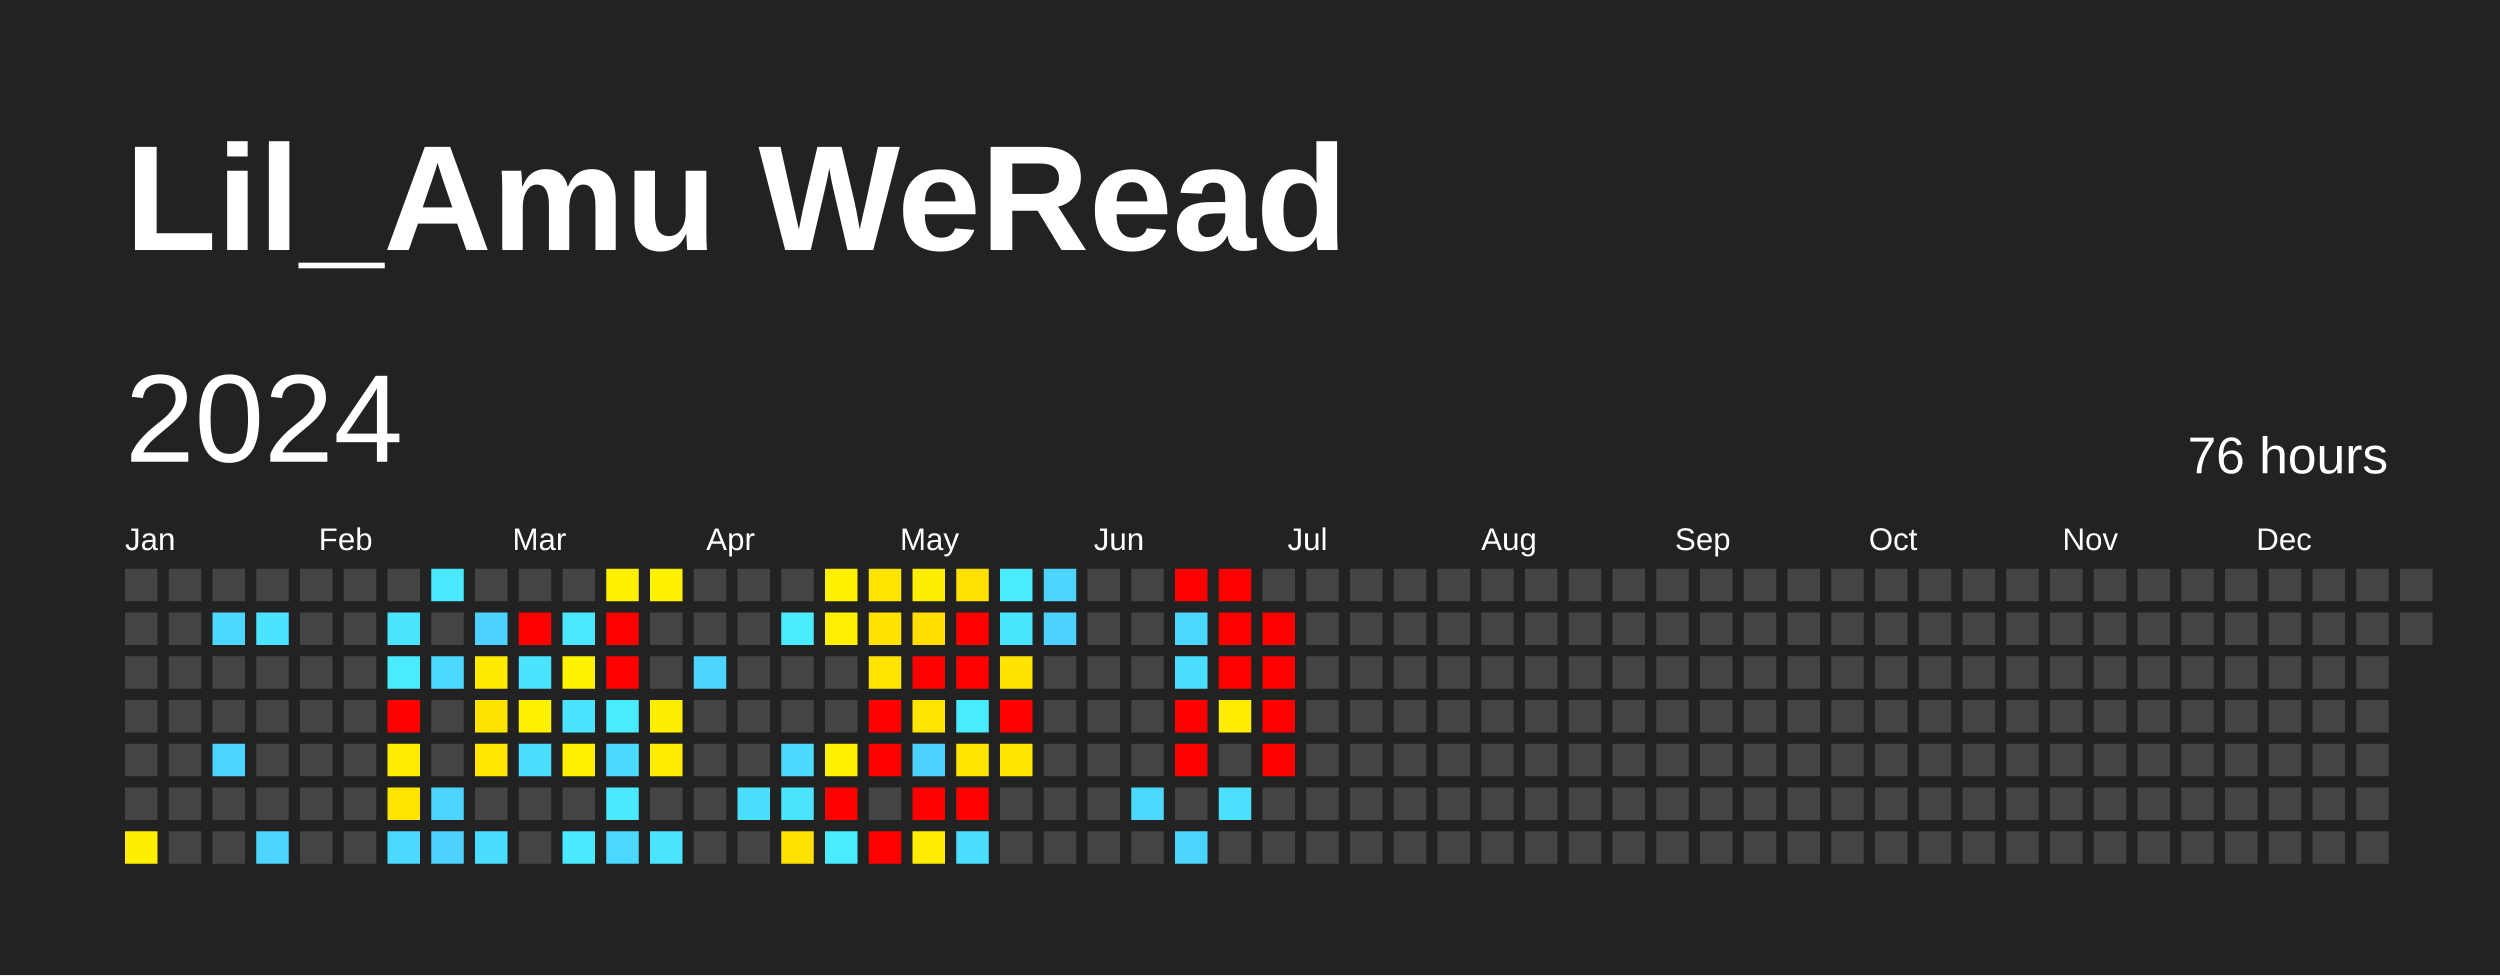
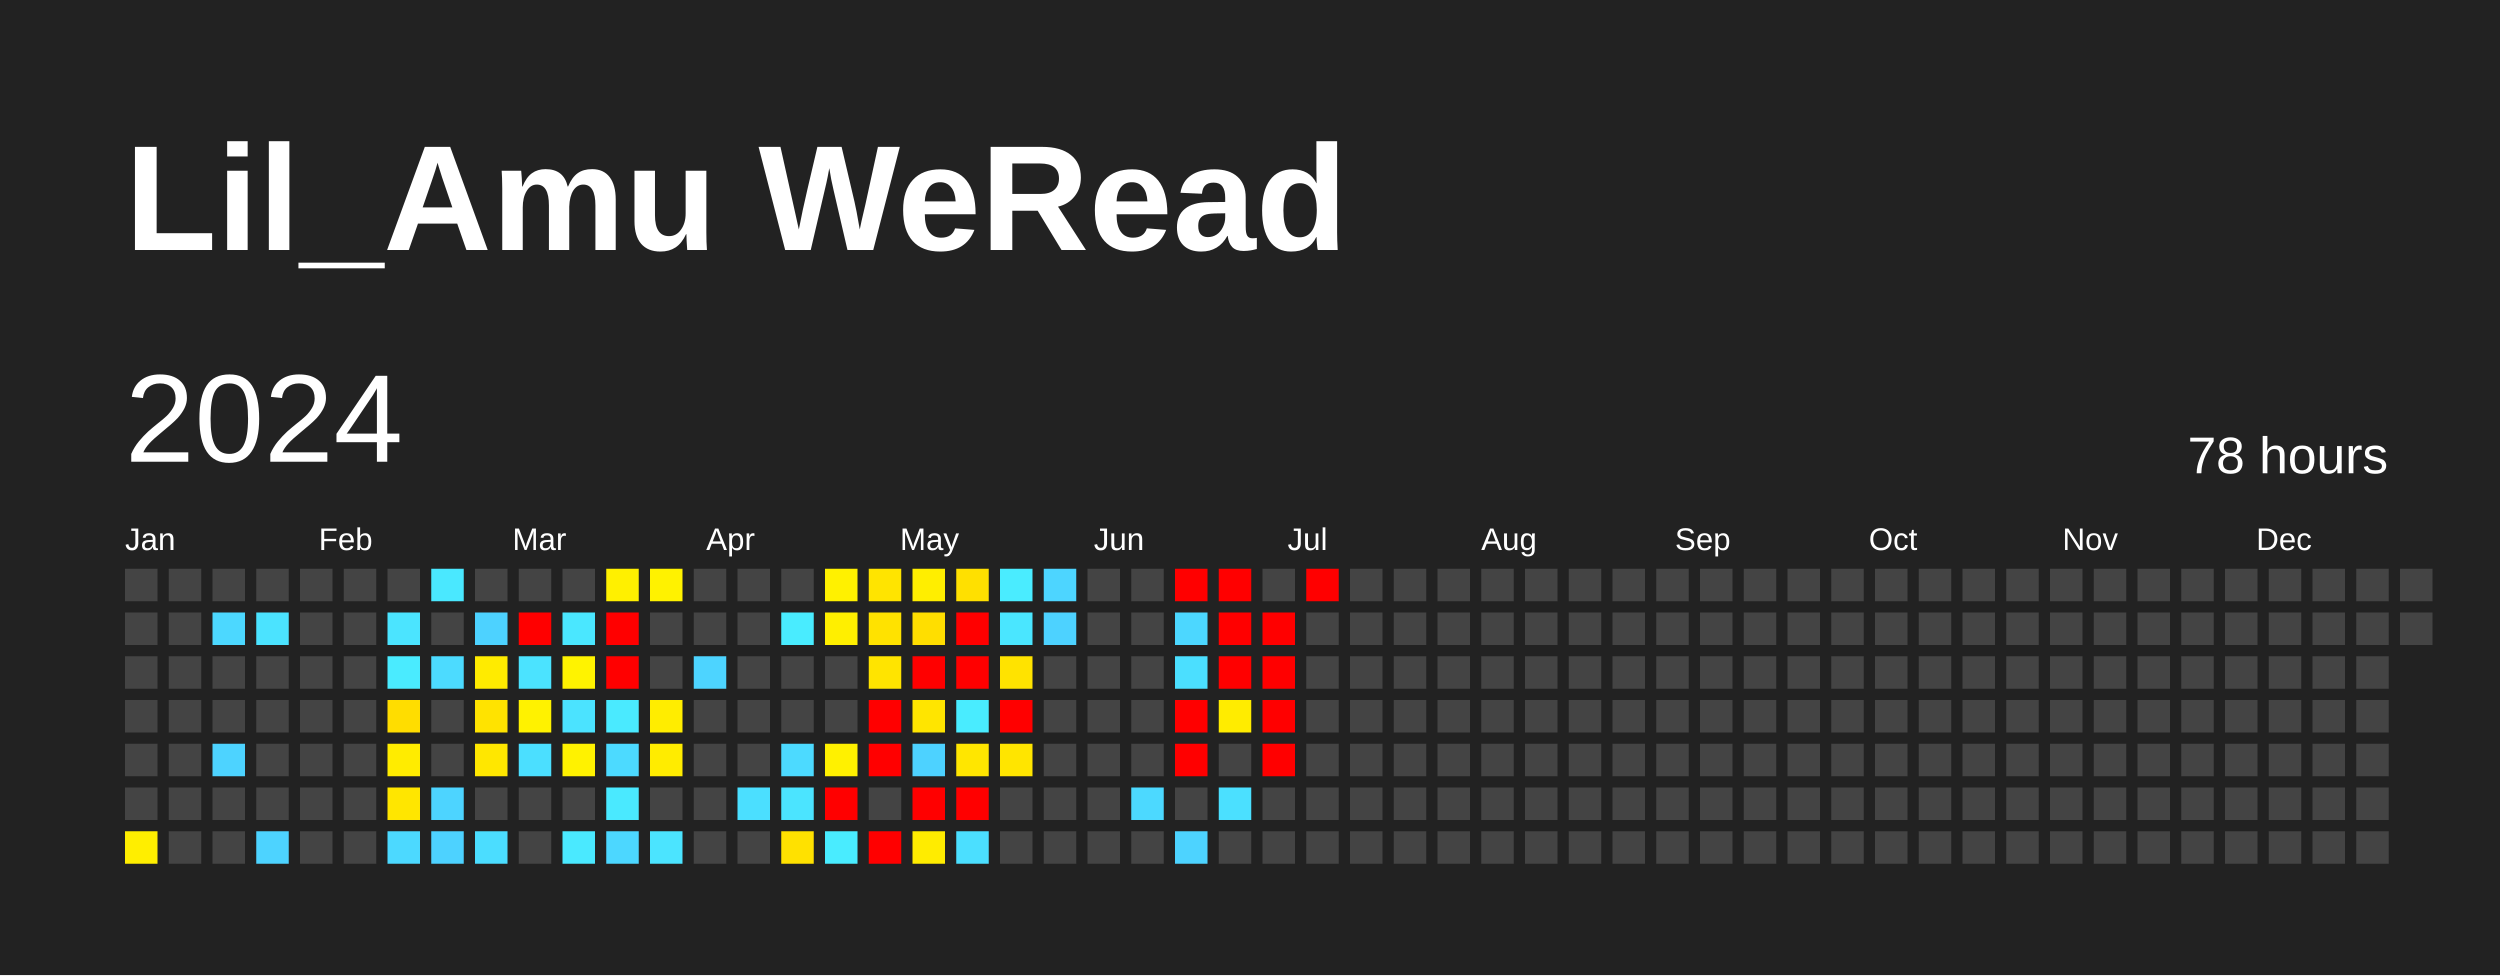
<svg xmlns="http://www.w3.org/2000/svg" baseProfile="full" height="78mm" version="1.1" viewBox="0,0,200,78" width="200mm">
  <defs />
  <rect fill="#222222" height="78" width="200" x="0" y="0" />
  <text fill="#FFFFFF" style="font-size:12px; font-family:Arial; font-weight:bold;" x="10" y="20">Lil_Amu WeRead</text>
  <text dominant-baseline="hanging" fill="#FFFFFF" style="font-size:10.0px; font-family:Arial;" x="10" y="30">2024</text>
-   <text dominant-baseline="hanging" fill="#FFFFFF" style="font-size:4.125px; font-family:Arial;" x="175" y="35">76 hours</text>
+   <text dominant-baseline="hanging" fill="#FFFFFF" style="font-size:4.125px; font-family:Arial;" x="175" y="35">78 hours</text>
  <text fill="#FFFFFF" style="font-size:2.5px; font-family:Arial" x="10.0" y="44">Jan</text>
  <text fill="#FFFFFF" style="font-size:2.5px; font-family:Arial" x="25.5" y="44">Feb</text>
  <text fill="#FFFFFF" style="font-size:2.5px; font-family:Arial" x="41.0" y="44">Mar</text>
  <text fill="#FFFFFF" style="font-size:2.5px; font-family:Arial" x="56.5" y="44">Apr</text>
  <text fill="#FFFFFF" style="font-size:2.5px; font-family:Arial" x="72.0" y="44">May</text>
  <text fill="#FFFFFF" style="font-size:2.5px; font-family:Arial" x="87.5" y="44">Jun</text>
  <text fill="#FFFFFF" style="font-size:2.5px; font-family:Arial" x="103.0" y="44">Jul</text>
  <text fill="#FFFFFF" style="font-size:2.5px; font-family:Arial" x="118.5" y="44">Aug</text>
  <text fill="#FFFFFF" style="font-size:2.5px; font-family:Arial" x="134.0" y="44">Sep</text>
  <text fill="#FFFFFF" style="font-size:2.5px; font-family:Arial" x="149.5" y="44">Oct</text>
  <text fill="#FFFFFF" style="font-size:2.5px; font-family:Arial" x="165.0" y="44">Nov</text>
  <text fill="#FFFFFF" style="font-size:2.5px; font-family:Arial" x="180.5" y="44">Dec</text>
  <rect fill="#444444" height="2.6" width="2.6" x="10.0" y="45.5" />
  <rect fill="#444444" height="2.6" width="2.6" x="10.0" y="49.0" />
  <rect fill="#444444" height="2.6" width="2.6" x="10.0" y="52.5" />
  <rect fill="#444444" height="2.6" width="2.6" x="10.0" y="56.0" />
  <rect fill="#444444" height="2.6" width="2.6" x="10.0" y="59.5" />
  <rect fill="#444444" height="2.6" width="2.6" x="10.0" y="63.0" />
  <rect fill="#ffee00" height="2.6" width="2.6" x="10.0" y="66.5" />
  <rect fill="#444444" height="2.6" width="2.6" x="13.5" y="45.5" />
  <rect fill="#444444" height="2.6" width="2.6" x="13.5" y="49.0" />
  <rect fill="#444444" height="2.6" width="2.6" x="13.5" y="52.5" />
  <rect fill="#444444" height="2.6" width="2.6" x="13.5" y="56.0" />
  <rect fill="#444444" height="2.6" width="2.6" x="13.5" y="59.5" />
  <rect fill="#444444" height="2.6" width="2.6" x="13.5" y="63.0" />
  <rect fill="#444444" height="2.6" width="2.6" x="13.5" y="66.5" />
  <rect fill="#444444" height="2.6" width="2.6" x="17.0" y="45.5" />
  <rect fill="#4cd8ff" height="2.6" width="2.6" x="17.0" y="49.0" />
  <rect fill="#444444" height="2.6" width="2.6" x="17.0" y="52.5" />
  <rect fill="#444444" height="2.6" width="2.6" x="17.0" y="56.0" />
  <rect fill="#4dd3ff" height="2.6" width="2.6" x="17.0" y="59.5" />
  <rect fill="#444444" height="2.6" width="2.6" x="17.0" y="63.0" />
  <rect fill="#444444" height="2.6" width="2.6" x="17.0" y="66.5" />
  <rect fill="#444444" height="2.6" width="2.6" x="20.5" y="45.5" />
  <rect fill="#4be3ff" height="2.6" width="2.6" x="20.5" y="49.0" />
  <rect fill="#444444" height="2.6" width="2.6" x="20.5" y="52.5" />
  <rect fill="#444444" height="2.6" width="2.6" x="20.5" y="56.0" />
  <rect fill="#444444" height="2.6" width="2.6" x="20.5" y="59.5" />
  <rect fill="#444444" height="2.6" width="2.6" x="20.5" y="63.0" />
  <rect fill="#4dd3ff" height="2.6" width="2.6" x="20.5" y="66.5" />
  <rect fill="#444444" height="2.6" width="2.6" x="24.0" y="45.5" />
  <rect fill="#444444" height="2.6" width="2.6" x="24.0" y="49.0" />
  <rect fill="#444444" height="2.6" width="2.6" x="24.0" y="52.5" />
  <rect fill="#444444" height="2.6" width="2.6" x="24.0" y="56.0" />
  <rect fill="#444444" height="2.6" width="2.6" x="24.0" y="59.5" />
  <rect fill="#444444" height="2.6" width="2.6" x="24.0" y="63.0" />
  <rect fill="#444444" height="2.6" width="2.6" x="24.0" y="66.5" />
  <rect fill="#444444" height="2.6" width="2.6" x="27.5" y="45.5" />
  <rect fill="#444444" height="2.6" width="2.6" x="27.5" y="49.0" />
  <rect fill="#444444" height="2.6" width="2.6" x="27.5" y="52.5" />
  <rect fill="#444444" height="2.6" width="2.6" x="27.5" y="56.0" />
  <rect fill="#444444" height="2.6" width="2.6" x="27.5" y="59.5" />
  <rect fill="#444444" height="2.6" width="2.6" x="27.5" y="63.0" />
  <rect fill="#444444" height="2.6" width="2.6" x="27.5" y="66.5" />
  <rect fill="#444444" height="2.6" width="2.6" x="31.0" y="45.5" />
  <rect fill="#4be4ff" height="2.6" width="2.6" x="31.0" y="49.0" />
  <rect fill="#4aebff" height="2.6" width="2.6" x="31.0" y="52.5" />
-   <rect fill="red" height="2.6" width="2.6" x="31.0" y="56.0" />
+   <rect fill="#ffdd00" height="2.6" width="2.6" x="31.0" y="56.0" />
  <rect fill="#ffec00" height="2.6" width="2.6" x="31.0" y="59.5" />
  <rect fill="#ffe600" height="2.6" width="2.6" x="31.0" y="63.0" />
  <rect fill="#4cd9ff" height="2.6" width="2.6" x="31.0" y="66.5" />
  <rect fill="#4ae8ff" height="2.6" width="2.6" x="34.5" y="45.5" />
  <rect fill="#444444" height="2.6" width="2.6" x="34.5" y="49.0" />
  <rect fill="#4cdbff" height="2.6" width="2.6" x="34.5" y="52.5" />
  <rect fill="#444444" height="2.6" width="2.6" x="34.5" y="56.0" />
  <rect fill="#444444" height="2.6" width="2.6" x="34.5" y="59.5" />
  <rect fill="#4dd4ff" height="2.6" width="2.6" x="34.5" y="63.0" />
  <rect fill="#4dd2ff" height="2.6" width="2.6" x="34.5" y="66.5" />
  <rect fill="#444444" height="2.6" width="2.6" x="38.0" y="45.5" />
  <rect fill="#4dd2ff" height="2.6" width="2.6" x="38.0" y="49.0" />
  <rect fill="#ffeb00" height="2.6" width="2.6" x="38.0" y="52.5" />
  <rect fill="#ffe300" height="2.6" width="2.6" x="38.0" y="56.0" />
  <rect fill="#ffe700" height="2.6" width="2.6" x="38.0" y="59.5" />
  <rect fill="#444444" height="2.6" width="2.6" x="38.0" y="63.0" />
  <rect fill="#4bddff" height="2.6" width="2.6" x="38.0" y="66.5" />
  <rect fill="#444444" height="2.6" width="2.6" x="41.5" y="45.5" />
  <rect fill="red" height="2.6" width="2.6" x="41.5" y="49.0" />
  <rect fill="#4be3ff" height="2.6" width="2.6" x="41.5" y="52.5" />
  <rect fill="#fff200" height="2.6" width="2.6" x="41.5" y="56.0" />
  <rect fill="#4bdfff" height="2.6" width="2.6" x="41.5" y="59.5" />
  <rect fill="#444444" height="2.6" width="2.6" x="41.5" y="63.0" />
  <rect fill="#444444" height="2.6" width="2.6" x="41.5" y="66.5" />
  <rect fill="#444444" height="2.6" width="2.6" x="45.0" y="45.5" />
  <rect fill="#4ae7ff" height="2.6" width="2.6" x="45.0" y="49.0" />
  <rect fill="#fff300" height="2.6" width="2.6" x="45.0" y="52.5" />
  <rect fill="#4be3ff" height="2.6" width="2.6" x="45.0" y="56.0" />
  <rect fill="#fff200" height="2.6" width="2.6" x="45.0" y="59.5" />
  <rect fill="#444444" height="2.6" width="2.6" x="45.0" y="63.0" />
  <rect fill="#4ae9ff" height="2.6" width="2.6" x="45.0" y="66.5" />
  <rect fill="#fff000" height="2.6" width="2.6" x="48.5" y="45.5" />
  <rect fill="red" height="2.6" width="2.6" x="48.5" y="49.0" />
  <rect fill="red" height="2.6" width="2.6" x="48.5" y="52.5" />
  <rect fill="#4aeaff" height="2.6" width="2.6" x="48.5" y="56.0" />
  <rect fill="#4cdaff" height="2.6" width="2.6" x="48.5" y="59.5" />
  <rect fill="#4ae9ff" height="2.6" width="2.6" x="48.5" y="63.0" />
  <rect fill="#4cd7ff" height="2.6" width="2.6" x="48.5" y="66.5" />
  <rect fill="#fff200" height="2.6" width="2.6" x="52.0" y="45.5" />
  <rect fill="#444444" height="2.6" width="2.6" x="52.0" y="49.0" />
  <rect fill="#444444" height="2.6" width="2.6" x="52.0" y="52.5" />
  <rect fill="#ffed00" height="2.6" width="2.6" x="52.0" y="56.0" />
  <rect fill="#ffec00" height="2.6" width="2.6" x="52.0" y="59.5" />
  <rect fill="#444444" height="2.6" width="2.6" x="52.0" y="63.0" />
  <rect fill="#4be4ff" height="2.6" width="2.6" x="52.0" y="66.5" />
  <rect fill="#444444" height="2.6" width="2.6" x="55.5" y="45.5" />
  <rect fill="#444444" height="2.6" width="2.6" x="55.5" y="49.0" />
  <rect fill="#4dd4ff" height="2.6" width="2.6" x="55.5" y="52.5" />
  <rect fill="#444444" height="2.6" width="2.6" x="55.5" y="56.0" />
  <rect fill="#444444" height="2.6" width="2.6" x="55.5" y="59.5" />
  <rect fill="#444444" height="2.6" width="2.6" x="55.5" y="63.0" />
  <rect fill="#444444" height="2.6" width="2.6" x="55.5" y="66.5" />
  <rect fill="#444444" height="2.6" width="2.6" x="59.0" y="45.5" />
  <rect fill="#444444" height="2.6" width="2.6" x="59.0" y="49.0" />
  <rect fill="#444444" height="2.6" width="2.6" x="59.0" y="52.5" />
  <rect fill="#444444" height="2.6" width="2.6" x="59.0" y="56.0" />
  <rect fill="#444444" height="2.6" width="2.6" x="59.0" y="59.5" />
  <rect fill="#4bdfff" height="2.6" width="2.6" x="59.0" y="63.0" />
  <rect fill="#444444" height="2.6" width="2.6" x="59.0" y="66.5" />
  <rect fill="#444444" height="2.6" width="2.6" x="62.5" y="45.5" />
  <rect fill="#49ecff" height="2.6" width="2.6" x="62.5" y="49.0" />
  <rect fill="#444444" height="2.6" width="2.6" x="62.5" y="52.5" />
  <rect fill="#444444" height="2.6" width="2.6" x="62.5" y="56.0" />
  <rect fill="#4cdaff" height="2.6" width="2.6" x="62.5" y="59.5" />
  <rect fill="#4be4ff" height="2.6" width="2.6" x="62.5" y="63.0" />
  <rect fill="#ffe100" height="2.6" width="2.6" x="62.5" y="66.5" />
  <rect fill="#fff100" height="2.6" width="2.6" x="66.0" y="45.5" />
  <rect fill="#ffef00" height="2.6" width="2.6" x="66.0" y="49.0" />
  <rect fill="#444444" height="2.6" width="2.6" x="66.0" y="52.5" />
  <rect fill="#444444" height="2.6" width="2.6" x="66.0" y="56.0" />
  <rect fill="#fff100" height="2.6" width="2.6" x="66.0" y="59.5" />
  <rect fill="red" height="2.6" width="2.6" x="66.0" y="63.0" />
  <rect fill="#49ecff" height="2.6" width="2.6" x="66.0" y="66.5" />
  <rect fill="#ffe400" height="2.6" width="2.6" x="69.5" y="45.5" />
  <rect fill="#ffe200" height="2.6" width="2.6" x="69.5" y="49.0" />
  <rect fill="#ffe400" height="2.6" width="2.6" x="69.5" y="52.5" />
  <rect fill="red" height="2.6" width="2.6" x="69.5" y="56.0" />
  <rect fill="red" height="2.6" width="2.6" x="69.5" y="59.5" />
  <rect fill="#444444" height="2.6" width="2.6" x="69.5" y="63.0" />
  <rect fill="red" height="2.6" width="2.6" x="69.5" y="66.5" />
  <rect fill="#ffee00" height="2.6" width="2.6" x="73.0" y="45.5" />
  <rect fill="#ffde00" height="2.6" width="2.6" x="73.0" y="49.0" />
  <rect fill="red" height="2.6" width="2.6" x="73.0" y="52.5" />
  <rect fill="#ffe500" height="2.6" width="2.6" x="73.0" y="56.0" />
  <rect fill="#4dd2ff" height="2.6" width="2.6" x="73.0" y="59.5" />
  <rect fill="red" height="2.6" width="2.6" x="73.0" y="63.0" />
  <rect fill="#ffec00" height="2.6" width="2.6" x="73.0" y="66.5" />
  <rect fill="#ffe000" height="2.6" width="2.6" x="76.5" y="45.5" />
  <rect fill="red" height="2.6" width="2.6" x="76.5" y="49.0" />
  <rect fill="red" height="2.6" width="2.6" x="76.5" y="52.5" />
  <rect fill="#49ecff" height="2.6" width="2.6" x="76.5" y="56.0" />
  <rect fill="#ffe600" height="2.6" width="2.6" x="76.5" y="59.5" />
  <rect fill="red" height="2.6" width="2.6" x="76.5" y="63.0" />
  <rect fill="#4bdfff" height="2.6" width="2.6" x="76.5" y="66.5" />
  <rect fill="#4aecff" height="2.6" width="2.6" x="80.0" y="45.5" />
  <rect fill="#4ae6ff" height="2.6" width="2.6" x="80.0" y="49.0" />
  <rect fill="#ffe300" height="2.6" width="2.6" x="80.0" y="52.5" />
  <rect fill="red" height="2.6" width="2.6" x="80.0" y="56.0" />
  <rect fill="#ffe500" height="2.6" width="2.6" x="80.0" y="59.5" />
  <rect fill="#444444" height="2.6" width="2.6" x="80.0" y="63.0" />
  <rect fill="#444444" height="2.6" width="2.6" x="80.0" y="66.5" />
  <rect fill="#4dd5ff" height="2.6" width="2.6" x="83.5" y="45.5" />
  <rect fill="#4dd2ff" height="2.6" width="2.6" x="83.5" y="49.0" />
  <rect fill="#444444" height="2.6" width="2.6" x="83.5" y="52.5" />
  <rect fill="#444444" height="2.6" width="2.6" x="83.5" y="56.0" />
  <rect fill="#444444" height="2.6" width="2.6" x="83.5" y="59.5" />
  <rect fill="#444444" height="2.6" width="2.6" x="83.5" y="63.0" />
  <rect fill="#444444" height="2.6" width="2.6" x="83.5" y="66.5" />
  <rect fill="#444444" height="2.6" width="2.6" x="87.0" y="45.5" />
  <rect fill="#444444" height="2.6" width="2.6" x="87.0" y="49.0" />
  <rect fill="#444444" height="2.6" width="2.6" x="87.0" y="52.5" />
  <rect fill="#444444" height="2.6" width="2.6" x="87.0" y="56.0" />
  <rect fill="#444444" height="2.6" width="2.6" x="87.0" y="59.5" />
  <rect fill="#444444" height="2.6" width="2.6" x="87.0" y="63.0" />
  <rect fill="#444444" height="2.6" width="2.6" x="87.0" y="66.5" />
  <rect fill="#444444" height="2.6" width="2.6" x="90.5" y="45.5" />
  <rect fill="#444444" height="2.6" width="2.6" x="90.5" y="49.0" />
  <rect fill="#444444" height="2.6" width="2.6" x="90.5" y="52.5" />
  <rect fill="#444444" height="2.6" width="2.6" x="90.5" y="56.0" />
  <rect fill="#444444" height="2.6" width="2.6" x="90.5" y="59.5" />
  <rect fill="#4cd9ff" height="2.6" width="2.6" x="90.5" y="63.0" />
  <rect fill="#444444" height="2.6" width="2.6" x="90.5" y="66.5" />
  <rect fill="red" height="2.6" width="2.6" x="94.0" y="45.5" />
  <rect fill="#4cd7ff" height="2.6" width="2.6" x="94.0" y="49.0" />
  <rect fill="#4bdfff" height="2.6" width="2.6" x="94.0" y="52.5" />
  <rect fill="red" height="2.6" width="2.6" x="94.0" y="56.0" />
  <rect fill="red" height="2.6" width="2.6" x="94.0" y="59.5" />
  <rect fill="#444444" height="2.6" width="2.6" x="94.0" y="63.0" />
  <rect fill="#4dd3ff" height="2.6" width="2.6" x="94.0" y="66.5" />
  <rect fill="red" height="2.6" width="2.6" x="97.5" y="45.5" />
  <rect fill="red" height="2.6" width="2.6" x="97.5" y="49.0" />
  <rect fill="red" height="2.6" width="2.6" x="97.5" y="52.5" />
  <rect fill="#ffec00" height="2.6" width="2.6" x="97.5" y="56.0" />
  <rect fill="#444444" height="2.6" width="2.6" x="97.5" y="59.5" />
  <rect fill="#4be0ff" height="2.6" width="2.6" x="97.5" y="63.0" />
  <rect fill="#444444" height="2.6" width="2.6" x="97.5" y="66.5" />
  <rect fill="#444444" height="2.6" width="2.6" x="101.0" y="45.5" />
  <rect fill="red" height="2.6" width="2.6" x="101.0" y="49.0" />
  <rect fill="red" height="2.6" width="2.6" x="101.0" y="52.5" />
  <rect fill="red" height="2.6" width="2.6" x="101.0" y="56.0" />
  <rect fill="red" height="2.6" width="2.6" x="101.0" y="59.5" />
  <rect fill="#444444" height="2.6" width="2.6" x="101.0" y="63.0" />
  <rect fill="#444444" height="2.6" width="2.6" x="101.0" y="66.5" />
-   <rect fill="#444444" height="2.6" width="2.6" x="104.5" y="45.5" />
+   <rect fill="red" height="2.6" width="2.6" x="104.5" y="45.5" />
  <rect fill="#444444" height="2.6" width="2.6" x="104.5" y="49.0" />
  <rect fill="#444444" height="2.6" width="2.6" x="104.5" y="52.5" />
  <rect fill="#444444" height="2.6" width="2.6" x="104.5" y="56.0" />
  <rect fill="#444444" height="2.6" width="2.6" x="104.5" y="59.5" />
  <rect fill="#444444" height="2.6" width="2.6" x="104.5" y="63.0" />
  <rect fill="#444444" height="2.6" width="2.6" x="104.5" y="66.5" />
  <rect fill="#444444" height="2.6" width="2.6" x="108.0" y="45.5" />
  <rect fill="#444444" height="2.6" width="2.6" x="108.0" y="49.0" />
  <rect fill="#444444" height="2.6" width="2.6" x="108.0" y="52.5" />
  <rect fill="#444444" height="2.6" width="2.6" x="108.0" y="56.0" />
  <rect fill="#444444" height="2.6" width="2.6" x="108.0" y="59.5" />
  <rect fill="#444444" height="2.6" width="2.6" x="108.0" y="63.0" />
  <rect fill="#444444" height="2.6" width="2.6" x="108.0" y="66.5" />
  <rect fill="#444444" height="2.6" width="2.6" x="111.5" y="45.5" />
  <rect fill="#444444" height="2.6" width="2.6" x="111.5" y="49.0" />
  <rect fill="#444444" height="2.6" width="2.6" x="111.5" y="52.5" />
  <rect fill="#444444" height="2.6" width="2.6" x="111.5" y="56.0" />
  <rect fill="#444444" height="2.6" width="2.6" x="111.5" y="59.5" />
  <rect fill="#444444" height="2.6" width="2.6" x="111.5" y="63.0" />
  <rect fill="#444444" height="2.6" width="2.6" x="111.5" y="66.5" />
  <rect fill="#444444" height="2.6" width="2.6" x="115.0" y="45.5" />
  <rect fill="#444444" height="2.6" width="2.6" x="115.0" y="49.0" />
  <rect fill="#444444" height="2.6" width="2.6" x="115.0" y="52.5" />
  <rect fill="#444444" height="2.6" width="2.6" x="115.0" y="56.0" />
  <rect fill="#444444" height="2.6" width="2.6" x="115.0" y="59.5" />
  <rect fill="#444444" height="2.6" width="2.6" x="115.0" y="63.0" />
  <rect fill="#444444" height="2.6" width="2.6" x="115.0" y="66.5" />
  <rect fill="#444444" height="2.6" width="2.6" x="118.5" y="45.5" />
  <rect fill="#444444" height="2.6" width="2.6" x="118.5" y="49.0" />
  <rect fill="#444444" height="2.6" width="2.6" x="118.5" y="52.5" />
  <rect fill="#444444" height="2.6" width="2.6" x="118.5" y="56.0" />
  <rect fill="#444444" height="2.6" width="2.6" x="118.5" y="59.5" />
  <rect fill="#444444" height="2.6" width="2.6" x="118.5" y="63.0" />
  <rect fill="#444444" height="2.6" width="2.6" x="118.5" y="66.5" />
  <rect fill="#444444" height="2.6" width="2.6" x="122.0" y="45.5" />
  <rect fill="#444444" height="2.6" width="2.6" x="122.0" y="49.0" />
  <rect fill="#444444" height="2.6" width="2.6" x="122.0" y="52.5" />
  <rect fill="#444444" height="2.6" width="2.6" x="122.0" y="56.0" />
  <rect fill="#444444" height="2.6" width="2.6" x="122.0" y="59.5" />
  <rect fill="#444444" height="2.6" width="2.6" x="122.0" y="63.0" />
  <rect fill="#444444" height="2.6" width="2.6" x="122.0" y="66.5" />
  <rect fill="#444444" height="2.6" width="2.6" x="125.5" y="45.5" />
  <rect fill="#444444" height="2.6" width="2.6" x="125.5" y="49.0" />
  <rect fill="#444444" height="2.6" width="2.6" x="125.5" y="52.5" />
  <rect fill="#444444" height="2.6" width="2.6" x="125.5" y="56.0" />
  <rect fill="#444444" height="2.6" width="2.6" x="125.5" y="59.5" />
  <rect fill="#444444" height="2.6" width="2.6" x="125.5" y="63.0" />
  <rect fill="#444444" height="2.6" width="2.6" x="125.5" y="66.5" />
  <rect fill="#444444" height="2.6" width="2.6" x="129.0" y="45.5" />
  <rect fill="#444444" height="2.6" width="2.6" x="129.0" y="49.0" />
  <rect fill="#444444" height="2.6" width="2.6" x="129.0" y="52.5" />
  <rect fill="#444444" height="2.6" width="2.6" x="129.0" y="56.0" />
  <rect fill="#444444" height="2.6" width="2.6" x="129.0" y="59.5" />
  <rect fill="#444444" height="2.6" width="2.6" x="129.0" y="63.0" />
  <rect fill="#444444" height="2.6" width="2.6" x="129.0" y="66.5" />
  <rect fill="#444444" height="2.6" width="2.6" x="132.5" y="45.5" />
  <rect fill="#444444" height="2.6" width="2.6" x="132.5" y="49.0" />
  <rect fill="#444444" height="2.6" width="2.6" x="132.5" y="52.5" />
  <rect fill="#444444" height="2.6" width="2.6" x="132.5" y="56.0" />
  <rect fill="#444444" height="2.6" width="2.6" x="132.5" y="59.5" />
  <rect fill="#444444" height="2.6" width="2.6" x="132.5" y="63.0" />
  <rect fill="#444444" height="2.6" width="2.6" x="132.5" y="66.5" />
  <rect fill="#444444" height="2.6" width="2.6" x="136.0" y="45.5" />
  <rect fill="#444444" height="2.6" width="2.6" x="136.0" y="49.0" />
  <rect fill="#444444" height="2.6" width="2.6" x="136.0" y="52.5" />
  <rect fill="#444444" height="2.6" width="2.6" x="136.0" y="56.0" />
  <rect fill="#444444" height="2.6" width="2.6" x="136.0" y="59.5" />
  <rect fill="#444444" height="2.6" width="2.6" x="136.0" y="63.0" />
  <rect fill="#444444" height="2.6" width="2.6" x="136.0" y="66.5" />
  <rect fill="#444444" height="2.6" width="2.6" x="139.5" y="45.5" />
  <rect fill="#444444" height="2.6" width="2.6" x="139.5" y="49.0" />
  <rect fill="#444444" height="2.6" width="2.6" x="139.5" y="52.5" />
  <rect fill="#444444" height="2.6" width="2.6" x="139.5" y="56.0" />
  <rect fill="#444444" height="2.6" width="2.6" x="139.5" y="59.5" />
  <rect fill="#444444" height="2.6" width="2.6" x="139.5" y="63.0" />
  <rect fill="#444444" height="2.6" width="2.6" x="139.5" y="66.5" />
  <rect fill="#444444" height="2.6" width="2.6" x="143.0" y="45.5" />
  <rect fill="#444444" height="2.6" width="2.6" x="143.0" y="49.0" />
  <rect fill="#444444" height="2.6" width="2.6" x="143.0" y="52.5" />
  <rect fill="#444444" height="2.6" width="2.6" x="143.0" y="56.0" />
  <rect fill="#444444" height="2.6" width="2.6" x="143.0" y="59.5" />
  <rect fill="#444444" height="2.6" width="2.6" x="143.0" y="63.0" />
  <rect fill="#444444" height="2.6" width="2.6" x="143.0" y="66.5" />
  <rect fill="#444444" height="2.6" width="2.6" x="146.5" y="45.5" />
  <rect fill="#444444" height="2.6" width="2.6" x="146.5" y="49.0" />
  <rect fill="#444444" height="2.6" width="2.6" x="146.5" y="52.5" />
  <rect fill="#444444" height="2.6" width="2.6" x="146.5" y="56.0" />
  <rect fill="#444444" height="2.6" width="2.6" x="146.5" y="59.5" />
  <rect fill="#444444" height="2.6" width="2.6" x="146.5" y="63.0" />
  <rect fill="#444444" height="2.6" width="2.6" x="146.5" y="66.5" />
  <rect fill="#444444" height="2.6" width="2.6" x="150.0" y="45.5" />
  <rect fill="#444444" height="2.6" width="2.6" x="150.0" y="49.0" />
  <rect fill="#444444" height="2.6" width="2.6" x="150.0" y="52.5" />
  <rect fill="#444444" height="2.6" width="2.6" x="150.0" y="56.0" />
  <rect fill="#444444" height="2.6" width="2.6" x="150.0" y="59.5" />
  <rect fill="#444444" height="2.6" width="2.6" x="150.0" y="63.0" />
  <rect fill="#444444" height="2.6" width="2.6" x="150.0" y="66.5" />
  <rect fill="#444444" height="2.6" width="2.6" x="153.5" y="45.5" />
  <rect fill="#444444" height="2.6" width="2.6" x="153.5" y="49.0" />
  <rect fill="#444444" height="2.6" width="2.6" x="153.5" y="52.5" />
  <rect fill="#444444" height="2.6" width="2.6" x="153.5" y="56.0" />
  <rect fill="#444444" height="2.6" width="2.6" x="153.5" y="59.5" />
  <rect fill="#444444" height="2.6" width="2.6" x="153.5" y="63.0" />
  <rect fill="#444444" height="2.6" width="2.6" x="153.5" y="66.5" />
  <rect fill="#444444" height="2.6" width="2.6" x="157.0" y="45.5" />
  <rect fill="#444444" height="2.6" width="2.6" x="157.0" y="49.0" />
  <rect fill="#444444" height="2.6" width="2.6" x="157.0" y="52.5" />
  <rect fill="#444444" height="2.6" width="2.6" x="157.0" y="56.0" />
  <rect fill="#444444" height="2.6" width="2.6" x="157.0" y="59.5" />
  <rect fill="#444444" height="2.6" width="2.6" x="157.0" y="63.0" />
  <rect fill="#444444" height="2.6" width="2.6" x="157.0" y="66.5" />
  <rect fill="#444444" height="2.6" width="2.6" x="160.5" y="45.5" />
  <rect fill="#444444" height="2.6" width="2.6" x="160.5" y="49.0" />
  <rect fill="#444444" height="2.6" width="2.6" x="160.5" y="52.5" />
  <rect fill="#444444" height="2.6" width="2.6" x="160.5" y="56.0" />
  <rect fill="#444444" height="2.6" width="2.6" x="160.5" y="59.5" />
  <rect fill="#444444" height="2.6" width="2.6" x="160.5" y="63.0" />
  <rect fill="#444444" height="2.6" width="2.6" x="160.5" y="66.5" />
  <rect fill="#444444" height="2.6" width="2.6" x="164.0" y="45.5" />
  <rect fill="#444444" height="2.6" width="2.6" x="164.0" y="49.0" />
  <rect fill="#444444" height="2.6" width="2.6" x="164.0" y="52.5" />
  <rect fill="#444444" height="2.6" width="2.6" x="164.0" y="56.0" />
  <rect fill="#444444" height="2.6" width="2.6" x="164.0" y="59.5" />
  <rect fill="#444444" height="2.6" width="2.6" x="164.0" y="63.0" />
  <rect fill="#444444" height="2.6" width="2.6" x="164.0" y="66.5" />
  <rect fill="#444444" height="2.6" width="2.6" x="167.5" y="45.5" />
  <rect fill="#444444" height="2.6" width="2.6" x="167.5" y="49.0" />
  <rect fill="#444444" height="2.6" width="2.6" x="167.5" y="52.5" />
  <rect fill="#444444" height="2.6" width="2.6" x="167.5" y="56.0" />
  <rect fill="#444444" height="2.6" width="2.6" x="167.5" y="59.5" />
  <rect fill="#444444" height="2.6" width="2.6" x="167.5" y="63.0" />
  <rect fill="#444444" height="2.6" width="2.6" x="167.5" y="66.5" />
  <rect fill="#444444" height="2.6" width="2.6" x="171.0" y="45.5" />
  <rect fill="#444444" height="2.6" width="2.6" x="171.0" y="49.0" />
  <rect fill="#444444" height="2.6" width="2.6" x="171.0" y="52.5" />
  <rect fill="#444444" height="2.6" width="2.6" x="171.0" y="56.0" />
  <rect fill="#444444" height="2.6" width="2.6" x="171.0" y="59.5" />
  <rect fill="#444444" height="2.6" width="2.6" x="171.0" y="63.0" />
  <rect fill="#444444" height="2.6" width="2.6" x="171.0" y="66.5" />
  <rect fill="#444444" height="2.6" width="2.6" x="174.5" y="45.5" />
  <rect fill="#444444" height="2.6" width="2.6" x="174.5" y="49.0" />
  <rect fill="#444444" height="2.6" width="2.6" x="174.5" y="52.5" />
  <rect fill="#444444" height="2.6" width="2.6" x="174.5" y="56.0" />
  <rect fill="#444444" height="2.6" width="2.6" x="174.5" y="59.5" />
  <rect fill="#444444" height="2.6" width="2.6" x="174.5" y="63.0" />
  <rect fill="#444444" height="2.6" width="2.6" x="174.5" y="66.5" />
  <rect fill="#444444" height="2.6" width="2.6" x="178.0" y="45.5" />
  <rect fill="#444444" height="2.6" width="2.6" x="178.0" y="49.0" />
  <rect fill="#444444" height="2.6" width="2.6" x="178.0" y="52.5" />
  <rect fill="#444444" height="2.6" width="2.6" x="178.0" y="56.0" />
  <rect fill="#444444" height="2.6" width="2.6" x="178.0" y="59.5" />
  <rect fill="#444444" height="2.6" width="2.6" x="178.0" y="63.0" />
  <rect fill="#444444" height="2.6" width="2.6" x="178.0" y="66.5" />
  <rect fill="#444444" height="2.6" width="2.6" x="181.5" y="45.5" />
  <rect fill="#444444" height="2.6" width="2.6" x="181.5" y="49.0" />
  <rect fill="#444444" height="2.6" width="2.6" x="181.5" y="52.5" />
  <rect fill="#444444" height="2.6" width="2.6" x="181.5" y="56.0" />
  <rect fill="#444444" height="2.6" width="2.6" x="181.5" y="59.5" />
  <rect fill="#444444" height="2.6" width="2.6" x="181.5" y="63.0" />
  <rect fill="#444444" height="2.6" width="2.6" x="181.5" y="66.5" />
  <rect fill="#444444" height="2.6" width="2.6" x="185.0" y="45.5" />
  <rect fill="#444444" height="2.6" width="2.6" x="185.0" y="49.0" />
  <rect fill="#444444" height="2.6" width="2.6" x="185.0" y="52.5" />
  <rect fill="#444444" height="2.6" width="2.6" x="185.0" y="56.0" />
  <rect fill="#444444" height="2.6" width="2.6" x="185.0" y="59.5" />
  <rect fill="#444444" height="2.6" width="2.6" x="185.0" y="63.0" />
  <rect fill="#444444" height="2.6" width="2.6" x="185.0" y="66.5" />
  <rect fill="#444444" height="2.6" width="2.6" x="188.5" y="45.5" />
  <rect fill="#444444" height="2.6" width="2.6" x="188.5" y="49.0" />
  <rect fill="#444444" height="2.6" width="2.6" x="188.5" y="52.5" />
  <rect fill="#444444" height="2.6" width="2.6" x="188.5" y="56.0" />
  <rect fill="#444444" height="2.6" width="2.6" x="188.5" y="59.5" />
  <rect fill="#444444" height="2.6" width="2.6" x="188.5" y="63.0" />
  <rect fill="#444444" height="2.6" width="2.6" x="188.5" y="66.5" />
  <rect fill="#444444" height="2.6" width="2.6" x="192.0" y="45.5" />
  <rect fill="#444444" height="2.6" width="2.6" x="192.0" y="49.0" />
</svg>
